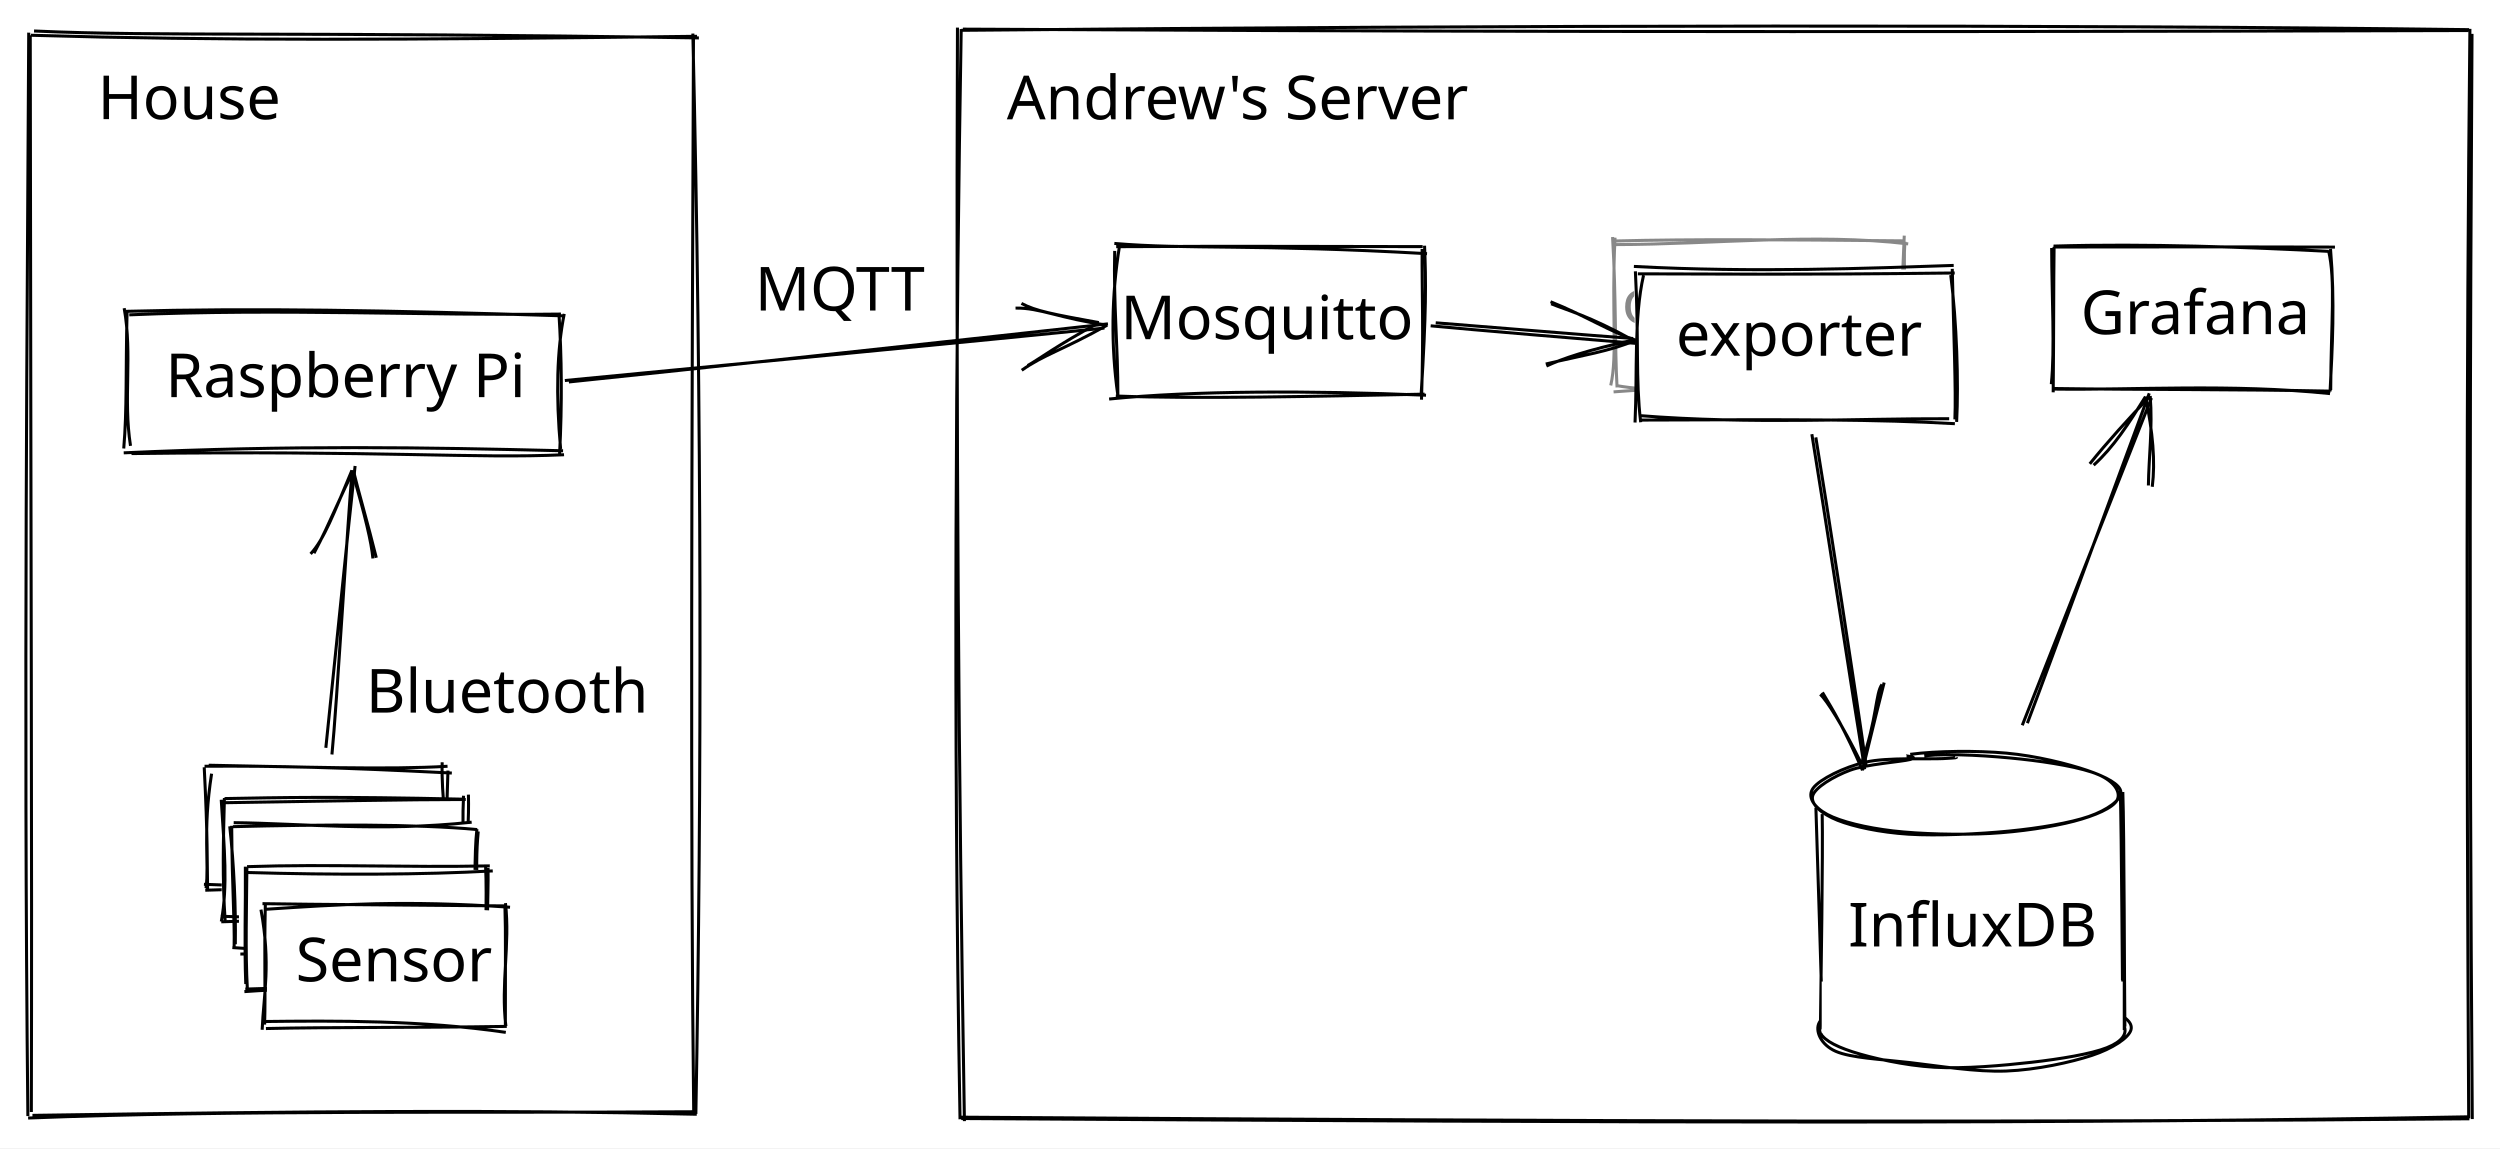
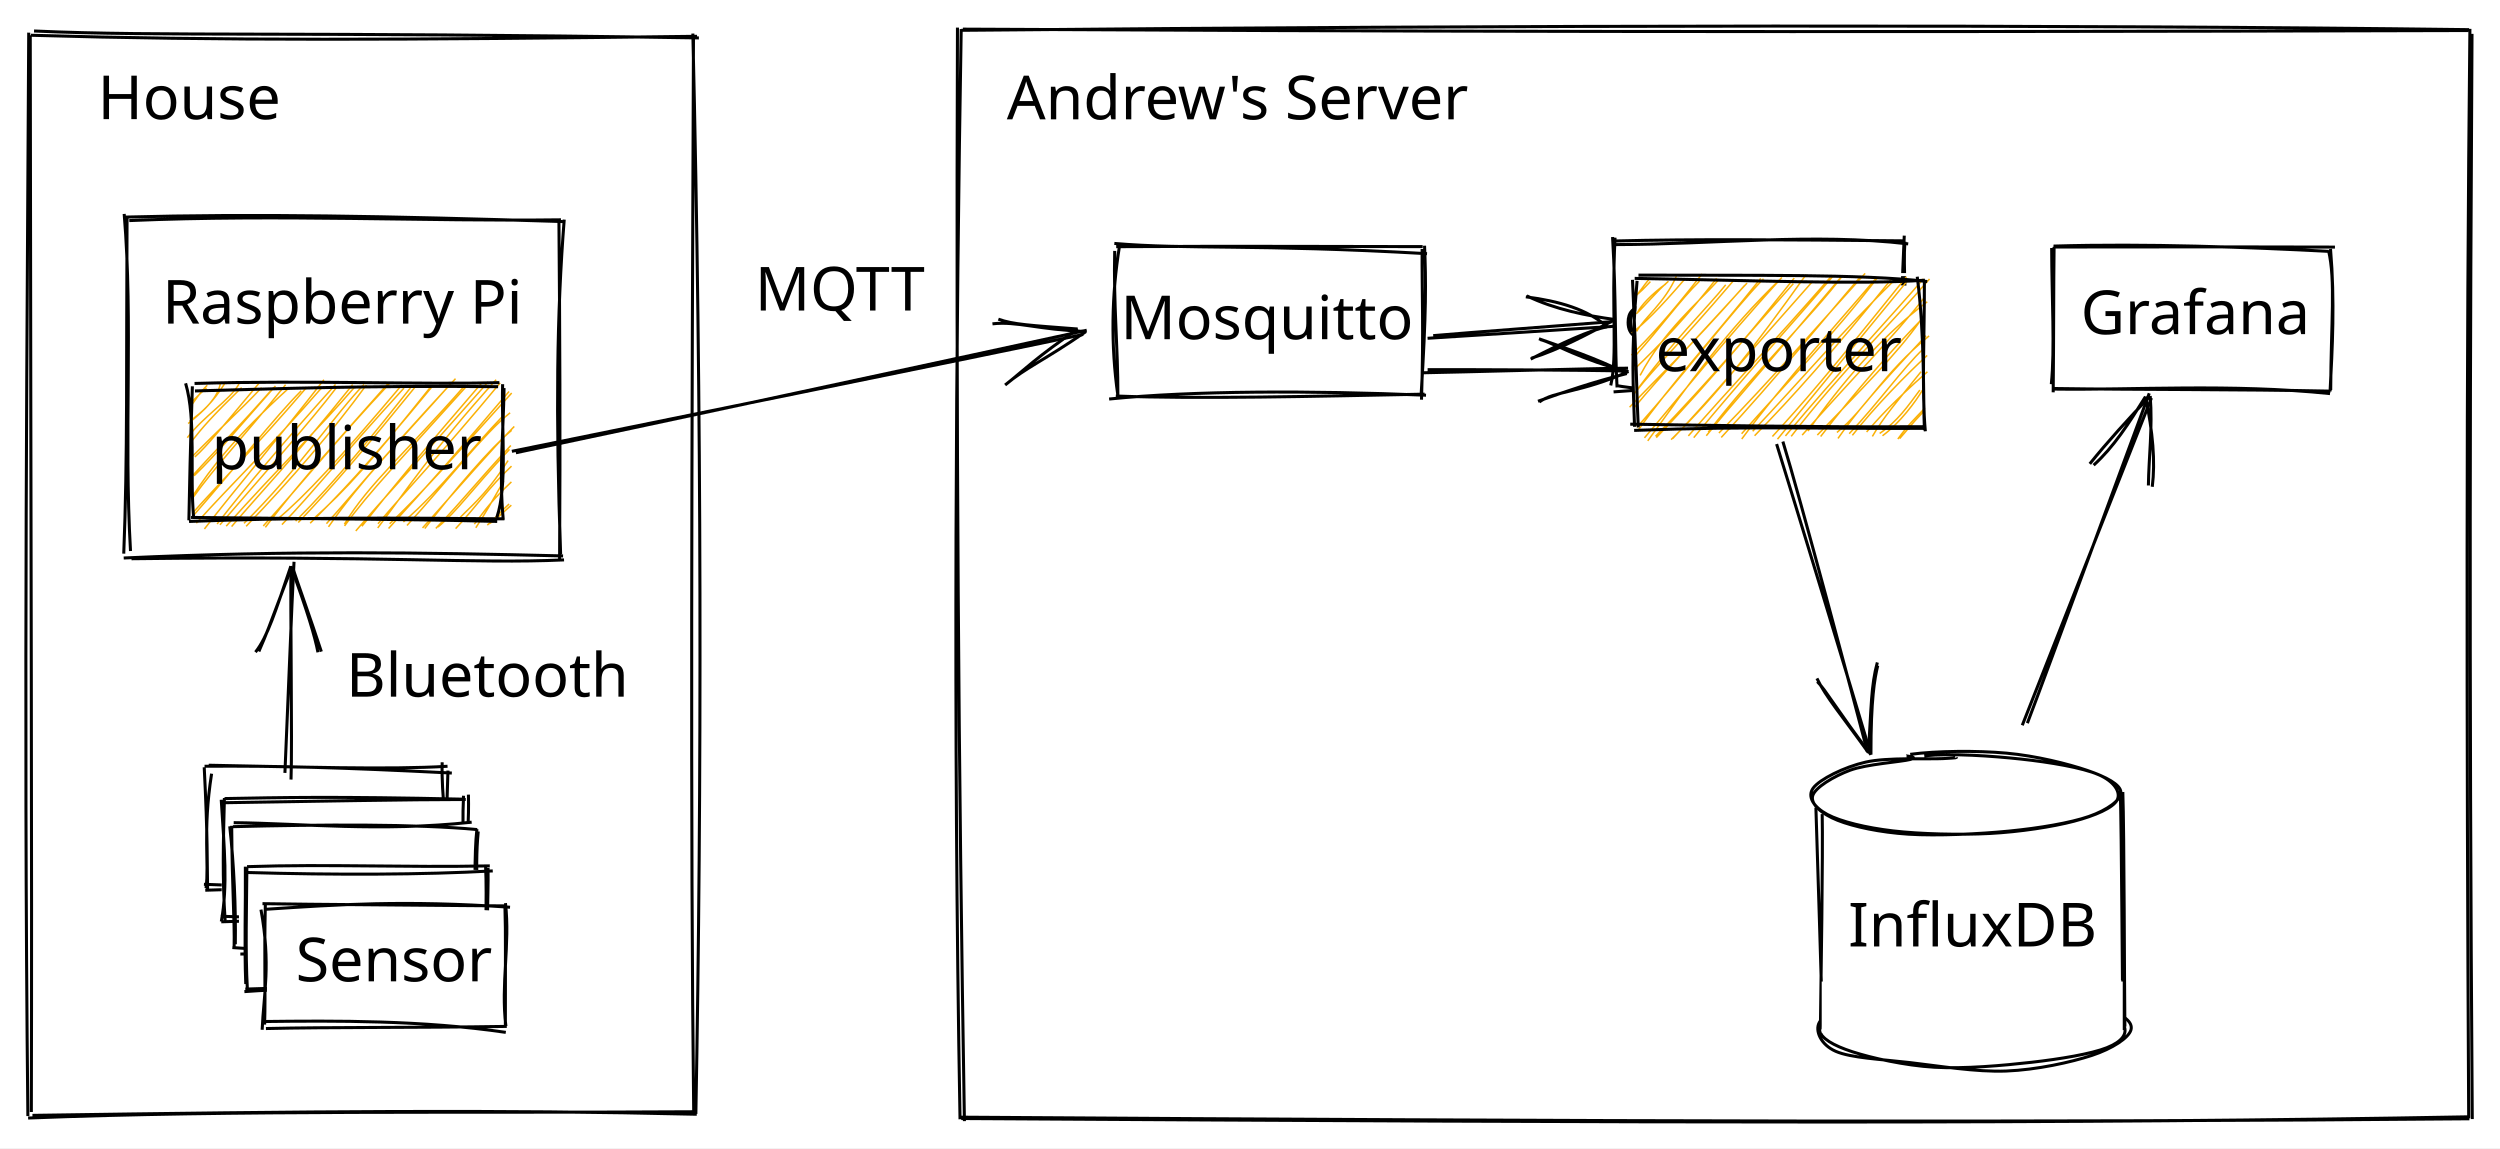
<svg xmlns="http://www.w3.org/2000/svg" version="1.1" viewBox="0 0 821.13 377.126">
  <defs>
    <style>
      @font-face {
        font-family: "Virgil";
        src: url("https://excalidraw.com/FG_Virgil.woff2");
      }
      @font-face {
        font-family: "Cascadia";
        src: url("https://excalidraw.com/Cascadia.woff2");
      }
    </style>
  </defs>
  <rect x="0" y="0" width="821.13" height="377.126" fill="#ffffff" />
-   <g transform="translate(50.48606 112.4457) rotate(0 63 12.5)">
+   <g transform="translate(49.447 88.28948) rotate(0 63 12.5)">
    <text x="63" y="18" font-family="Virgil, Segoe UI Emoji" font-size="20px" fill="#000000" text-anchor="middle" style="white-space: pre;" direction="ltr">Raspberry Pi</text>
  </g>
  <g transform="translate(369.1257 93.41016) rotate(0 47 12.5)">
    <text x="47" y="18" font-family="Virgil, Segoe UI Emoji" font-size="20px" fill="#000000" text-anchor="middle" style="white-space: pre;" direction="ltr">Mosquitto</text>
  </g>
  <g transform="translate(602.4024 292.8647) rotate(0 45.5 12.5)">
    <text x="45.5" y="18" font-family="Virgil, Segoe UI Emoji" font-size="20px" fill="#000000" text-anchor="middle" style="white-space: pre;" direction="ltr">InfluxDB</text>
  </g>
-   <g transform="translate(537.0125 88.16016) rotate(0 40 12.5)">
-     <text x="40" y="18" font-family="Virgil, Segoe UI Emoji" font-size="20px" fill="#888" text-anchor="middle" style="white-space: pre;" direction="ltr">openHAB</text>
+   <g transform="translate(537.4851 93.27344) rotate(0 40 12.5)">
+     <text x="40" y="18" font-family="Virgil, Segoe UI Emoji" font-size="20px" fill="#000000" text-anchor="middle" style="white-space: pre;" direction="ltr">openHAB</text>
  </g>
  <g transform="translate(678.5711 91.74609) rotate(0 42.5 12.5)">
    <text x="42.5" y="18" font-family="Virgil, Segoe UI Emoji" font-size="20px" fill="#000000" text-anchor="middle" style="white-space: pre;" direction="ltr">Grafana</text>
  </g>
  <g transform="translate(315.7078 10) rotate(0 247.7109 178.563)">
    <path d="M0.551 -0.429 C132.795 0.27, 265.847 0.728, 494.989 0.027 M0.021 -0.043 C182.086 -1.771, 364.6 -1.946, 495.271 -0.256 M496.228 1.113 C495.648 102.65, 495.223 204.552, 496.311 357.557 M495.538 -0.523 C494.353 112.979, 494.409 224.516, 495.137 357.144 M495.567 356.811 C364.2 359.219, 231.913 358.796, 0.004 357.382 M495.357 357.466 C353.794 358.716, 212.823 358.357, -0.05 356.94 M1.056 358.24 C-0.856 243.519, -1.706 129.929, -1.226 -0.932 M-0.385 357.631 C-2.744 226.522, -1.656 97.552, 0.002 -0.447" stroke="#000000" stroke-width="1" fill="none" />
  </g>
-   <g transform="translate(41.60065 103.0682) rotate(0 71.44174 22.59764)">
-     <path d="M0.855 0.345 C50.368 -1.775, 98.281 0.659, 142.645 0.089 M-0.683 -0.8 C42.585 -1.956, 84.962 -1.15, 143.168 0.662 M143.718 0.019 C141.345 11.919, 140.906 26.384, 142.537 44.406 M141.976 -0.272 C142.897 14.306, 143.06 29.36, 142.202 45.959 M143.657 46.291 C114.088 47.651, 85.138 44.861, 1.593 45.907 M143.341 44.987 C97.372 43.852, 54.404 43.146, -0.967 45.671 M1.265 43.377 C-1.173 27.701, 1.957 13.757, -0.813 -1.847 M-0.956 44.241 C0.136 31.361, -0.34 19.356, 0.127 -0.355" stroke="#000000" stroke-width="1" fill="none" />
+   <g transform="translate(41.60065 72.10726) rotate(0 71.44174 55.34764)">
+     <path d="M0.855 0.345 C50.368 -1.775, 98.281 0.659, 142.645 0.089 M-0.683 -0.8 C42.585 -1.956, 84.962 -1.15, 143.168 0.662 M143.718 0.019 C141.309 30.615, 140.87 63.778, 142.537 109.906 M141.976 -0.272 C142.281 35.396, 142.444 71.538, 142.202 111.459 M143.657 111.791 C114.088 113.151, 85.138 110.361, 1.593 111.407 M143.341 110.487 C97.372 109.352, 54.404 108.646, -0.967 111.171 M1.265 108.877 C-0.96 70.55, 2.171 33.956, -0.813 -1.847 M-0.956 109.741 C0.334 78.136, -0.141 47.406, 0.127 -0.355" stroke="#000000" stroke-width="1" fill="none" />
  </g>
  <g transform="translate(366.2117 81.58594) rotate(0 50.63867 24.06641)">
    <path d="M-0.202 -1.63 C23.806 0.416, 45.642 -1.491, 102.503 1.732 M0.401 -0.563 C39.363 -0.812, 76.808 -0.585, 101.076 -0.582 M100.888 0.193 C100.784 13.8, 101.434 26.865, 100.681 49.695 M101.684 -0.888 C102.169 10.837, 102.276 20.587, 100.561 48.049 M102.167 48.223 C64.031 46.634, 25.642 46.718, -1.919 49.477 M101.688 47.872 C64.735 48.6, 27.589 49.512, 0.275 48.482 M0.937 48.184 C-1.375 31.914, -1.138 15.382, 1.511 -0.915 M0.955 48.397 C1.001 32.284, -0.517 18.259, -0.083 0.826" stroke="#000000" stroke-width="1" fill="none" />
  </g>
  <g transform="translate(530.5437 78.82031) rotate(0 47.43164 24.62891)">
-     <path d="M0.09 1.517 C32.093 1.469, 65.373 -2.341, 96.207 1.282 M-0.261 0.333 C25.988 -0.327, 53.369 -0.114, 95.212 0.29 M94.915 -1.426 C94.255 13.067, 93.56 30.022, 93.948 49.602 M95.127 0.549 C94.493 9.185, 95.737 20.226, 95.689 49.779 M96.744 48.704 C57.691 48.351, 21.292 51.488, 0.418 47.829 M94.886 48.668 C61.568 47.902, 28.739 47.635, -0.562 49.894 M-1.49 47.777 C0.784 37.697, -1.299 23.786, -0.081 -0.762 M0.583 48.437 C-0.173 34.964, 0.305 19.261, -0.893 -0.967" stroke="#888" stroke-width="1" fill="none" />
+     <path d="M0.09 1.517 C32.093 1.469, 65.373 -2.341, 96.207 1.282 M-0.261 0.333 C25.988 -0.327, 53.369 -0.114, 95.212 0.29 M94.915 -1.426 C94.255 13.067, 93.56 30.022, 93.948 49.602 M95.127 0.549 C94.493 9.185, 95.737 20.226, 95.689 49.779 M96.744 48.704 C57.691 48.351, 21.292 51.488, 0.418 47.829 M94.886 48.668 C61.568 47.902, 28.739 47.635, -0.562 49.894 M-1.49 47.777 C0.784 37.697, -1.299 23.786, -0.081 -0.762 M0.583 48.437 C-0.173 34.964, 0.305 19.261, -0.893 -0.967" stroke="#000000" stroke-width="1" fill="none" />
  </g>
  <g transform="translate(675.0515 81.64844) rotate(0 45.61523 23.20898)">
    <path d="M-0.554 -0.817 C29.635 -1.719, 64.006 -0.44, 89.802 0.91 M-0.59 -0.518 C34.743 -0.59, 69.941 -0.582, 91.866 -0.487 M89.75 0.589 C92.109 10.588, 90.576 24.085, 90.469 46.441 M90.41 0.133 C91.882 17.413, 91.013 32.713, 90.263 46.911 M90.251 47.631 C57.926 44.322, 25.205 46.517, -0.352 46.148 M90.386 46.824 C60.054 46.176, 27.752 46.379, -0.951 45.951 M-1.293 44.541 C-0.108 33.105, -1.14 15.88, -1.177 -0.198 M-0.678 47.205 C-0.483 28.48, -0.546 11.526, -0.385 -0.564" stroke="#000000" stroke-width="1" fill="none" />
  </g>
  <g transform="translate(594.7618 248.0482) rotate(0 50.60742 13.13281)">
    <path d="M37.269 0.191 C46.304 -0.687, 59.535 0.25, 69.06 1.277 C78.585 2.303, 89.161 4.104, 94.418 6.347 C99.676 8.591, 101.937 12.181, 100.606 14.737 C99.275 17.293, 93.397 19.856, 86.433 21.684 C79.469 23.512, 68.722 25.174, 58.821 25.704 C48.92 26.234, 35.926 25.907, 27.028 24.866 C18.129 23.825, 9.805 21.803, 5.43 19.458 C1.056 17.113, -1.32 13.662, 0.78 10.797 C2.881 7.932, 10.926 3.879, 18.032 2.266 C25.138 0.652, 38.461 1.371, 43.417 1.115 C48.372 0.858, 47.787 0.798, 47.765 0.727 M32.652 -0.286 C41.396 -1.436, 54.591 -1.556, 64.28 -0.677 C73.969 0.201, 84.525 2.847, 90.786 4.987 C97.048 7.127, 101.755 9.643, 101.849 12.165 C101.942 14.687, 97.46 17.994, 91.346 20.12 C85.232 22.246, 75.032 23.949, 65.165 24.92 C55.298 25.89, 41.538 26.534, 32.144 25.945 C22.75 25.355, 14.06 23.476, 8.803 21.385 C3.546 19.293, -0.078 16.136, 0.602 13.396 C1.282 10.656, 7.531 6.942, 12.882 4.942 C18.234 2.942, 29.665 2.185, 32.713 1.397 C35.762 0.61, 31.167 0.228, 31.173 0.215" stroke="#000000" stroke-width="1" fill="none" />
  </g>
  <g>
    <g transform="translate(596.6817 266.2459) rotate(0 0.8699307 35.45411)">
      <path d="M-0.248 -0.966 C0.134 11.202, 1.675 59.635, 1.988 71.875 M1.823 1.141 C2.108 13.035, 1.405 58.364, 1.25 69.945" stroke="#000000" stroke-width="1" fill="none" />
    </g>
  </g>
  <g>
    <g transform="translate(696.052 259.0058) rotate(0 1.112281 39.99668)">
      <path d="M1.191 1.131 C1.656 13.995, 1.695 65.028, 1.867 78.184 M0.358 0.68 C0.804 14.202, 1.004 66.377, 1.278 79.314" stroke="#000000" stroke-width="1" fill="none" />
    </g>
  </g>
  <g transform="translate(597.4989 324.6736) rotate(0 50.60742 13.13281)">
    <path d="M26.879 2.197 C35.313 1.006, 48.98 0.582, 59.012 0.723 C69.043 0.864, 80.222 1.142, 87.069 3.043 C93.917 4.944, 98.862 9.395, 100.099 12.13 C101.336 14.865, 99.55 17.433, 94.491 19.451 C89.432 21.469, 79.179 23.17, 69.742 24.239 C60.305 25.307, 47.674 26.44, 37.871 25.863 C28.068 25.285, 17.207 22.812, 10.924 20.774 C4.642 18.735, 0.472 16.328, 0.174 13.634 C-0.124 10.94, 4.284 6.579, 9.137 4.61 C13.991 2.641, 25.613 2.419, 29.294 1.821 C32.975 1.223, 31.001 0.843, 31.223 1.021 M65.748 -0.553 C75.226 0.108, 87.893 4.026, 94.003 6.387 C100.113 8.749, 103.152 11.016, 102.41 13.616 C101.669 16.216, 96.378 19.737, 89.556 21.986 C82.733 24.234, 71.445 26.718, 61.473 27.107 C51.502 27.497, 39.069 25.404, 29.728 24.324 C20.388 23.244, 10.381 22.813, 5.431 20.626 C0.481 18.44, -1.399 13.856, 0.027 11.206 C1.454 8.556, 6.499 6.816, 13.99 4.725 C21.48 2.634, 35.996 -0.59, 44.97 -1.338 C53.944 -2.087, 64.38 -0.11, 67.835 0.235 C71.291 0.581, 66.071 0.204, 65.703 0.734" stroke="#000000" stroke-width="1" fill="none" />
  </g>
  <g transform="translate(598.8463 322.3946) rotate(0 48.93581 8.407939)">
    <path d="M0 0 L97.872 0 L97.872 16.816 L0 16.816" stroke="none" stroke-width="0" fill="#fff" />
    <path d="M0 0 C28.701 0, 57.403 0, 97.872 0 M0 0 C36.051 0, 72.102 0, 97.872 0 M97.872 0 C97.872 3.698, 97.872 7.396, 97.872 16.816 M97.872 0 C97.872 6.24, 97.872 12.48, 97.872 16.816 M97.872 16.816 C77.802 16.816, 57.733 16.816, 0 16.816 M97.872 16.816 C73.04 16.816, 48.208 16.816, 0 16.816 M0 16.816 C0 11.055, 0 5.294, 0 0 M0 16.816 C0 11.861, 0 6.906, 0 0" stroke="#fff" stroke-width="1" fill="none" />
  </g>
  <g>
    <g transform="translate(665.2214 237.55) rotate(0 20.21259 -53.85175)">
      <path d="M-1.002 0.672 C5.913 -16.938, 34.3 -88.824, 41.427 -106.828 M0.674 -0.021 C7.472 -17.838, 33.916 -90.147, 40.703 -108.376" stroke="#000000" stroke-width="1" fill="none" />
    </g>
    <g transform="translate(665.2214 237.55) rotate(0 20.21259 -53.85175)">
      <path d="M41.695 -77.664 C42.731 -85.959, 41.896 -95.609, 39.46 -107.273 M40.424 -78.099 C40.537 -87.301, 41.85 -97.084, 41.015 -107.497" stroke="#000000" stroke-width="1" fill="none" />
    </g>
    <g transform="translate(665.2214 237.55) rotate(0 20.21259 -53.85175)">
      <path d="M22.442 -84.764 C29.09 -90.803, 33.936 -98.358, 39.46 -107.273 M21.171 -85.2 C26.907 -92.344, 33.904 -100.032, 41.015 -107.497" stroke="#000000" stroke-width="1" fill="none" />
    </g>
  </g>
+   <g>
+     <g transform="translate(583.8019 145.4323) rotate(0 14.82157 50.48057)">
+       <path d="M-0.272 0.42 C4.897 16.971, 25.083 83.289, 29.915 99.781 M1.786 -0.405 C6.984 16.317, 25.16 84.545, 29.508 101.366" stroke="#000000" stroke-width="1" fill="none" />
+     </g>
+     <g transform="translate(583.8019 145.4323) rotate(0 14.82157 50.48057)">
+       <path d="M13.095 78.442 C16.207 81.623, 19.087 87.167, 30.708 102.446 M12.97 77.381 C15.941 83.555, 21.046 89.431, 29.879 101.782" stroke="#000000" stroke-width="1" fill="none" />
+     </g>
+     <g transform="translate(583.8019 145.4323) rotate(0 14.82157 50.48057)">
+       <path d="M32.937 73.207 C31.94 77.433, 30.69 84.067, 30.708 102.446 M32.812 72.146 C30.733 79.72, 30.834 86.916, 29.879 101.782" stroke="#000000" stroke-width="1" fill="none" />
+     </g>
+   </g>
+   <g>
+     <g transform="translate(469.5548 110.7743) rotate(0 30.13101 -2.399763)">
+       <path d="M-0.669 0.336 C9.426 -0.258, 50.805 -2.948, 60.931 -3.631 M1.181 -0.533 C11.08 -1.424, 49.727 -4.298, 59.948 -5.136" stroke="#000000" stroke-width="1" fill="none" />
+     </g>
+     <g transform="translate(469.5548 110.7743) rotate(0 30.13101 -2.399763)">
+       <path d="M33.2 7.175 C43.631 1.818, 52.43 -2.266, 58.293 -3.443 M33.496 6.852 C42.431 4.099, 52.267 -1.169, 60.883 -5.82" stroke="#000000" stroke-width="1" fill="none" />
+     </g>
+     <g transform="translate(469.5548 110.7743) rotate(0 30.13101 -2.399763)">
+       <path d="M31.605 -13.285 C42.552 -11.873, 51.878 -9.197, 58.293 -3.443 M31.901 -13.607 C41.263 -9.078, 51.666 -7.078, 60.883 -5.82" stroke="#000000" stroke-width="1" fill="none" />
+     </g>
+   </g>
  <g transform="translate(67.81151 252.1539) rotate(0 39.47424 20.07144)">
    <path d="M-1.739 1.115 L80.188 1.772 L78.126 41.721 L-1.652 40.726" stroke="none" stroke-width="0" fill="#fff" />
    <path d="M-0.626 -0.481 C23.4 -0.651, 43.931 -0.087, 80.595 1.754 M0.744 -0.812 C29.887 -0.299, 59.857 0.72, 79.183 -0.472 M77.425 -1.783 C77.1 9.99, 79.147 18.275, 79.55 40.052 M79.32 0.947 C79.026 11.281, 78.611 23.24, 78.081 41.12 M78.916 39.574 C63.879 39.033, 45.783 40.294, -0.831 38.294 M78.164 40.344 C51.518 39.747, 23.433 39.361, -0.396 40.241 M-0.146 39.584 C0.969 31.269, -1.305 21.176, 1.686 1.96 M0.385 40.586 C0.205 31.34, 0.43 22.678, -0.736 -0.14" stroke="#000000" stroke-width="1" fill="none" />
  </g>
  <g transform="translate(73.19932 261.6749) rotate(0 39.47424 20.07144)">
    <path d="M-0.058 -1.641 L80.735 1.506 L79.612 41.399 L-0.465 39.639" stroke="none" stroke-width="0" fill="#fff" />
    <path d="M-0.086 1.989 C31.109 1.492, 61.055 0.924, 79.774 0.916 M0.558 0.62 C18.758 0.275, 36.533 -0.139, 79.24 0.824 M80.657 -0.677 C81.023 15.489, 78.451 30.278, 79.893 40.772 M79.044 -0.314 C78.401 13.226, 79.766 26.322, 78.971 40.251 M77.84 38.37 C63.26 40.034, 45.522 39.551, -0.523 41.093 M78.974 40.083 C59.583 41.393, 42.722 40.718, -0.733 39.265 M-0.509 41.01 C1.623 29.182, 0.5 17.268, -0.533 1.003 M0.759 40.897 C-0.222 26.753, 0.159 14.502, 0.506 0.433" stroke="#000000" stroke-width="1" fill="none" />
  </g>
  <g transform="translate(77.01056 271.7221) rotate(0 39.47424 20.07144)">
    <path d="M1.533 -0.701 L80.523 -1.232 L77.487 38.676 L1.456 41.841" stroke="none" stroke-width="0" fill="#fff" />
    <path d="M-0.257 -1.518 C22.162 -1.285, 47.825 1.556, 77.905 -1.673 M-0.511 -0.203 C28.984 -0.953, 59.84 -1.103, 79.722 0.751 M80.068 1.367 C78.74 14.853, 80.557 27.855, 79.684 38.992 M79.634 0.59 C78.64 9.256, 79.326 19.974, 78.37 39.438 M80.134 38.772 C55.759 39.925, 37.804 41.051, 1.929 41.638 M79.311 39.593 C48.573 40.849, 17.077 40.87, -0.693 39.503 M0.28 38.427 C0.452 26.278, -0.137 12.543, -1.551 -0.324 M-0.113 39.609 C0.092 30.155, -0.762 21.32, -0.914 -0.49" stroke="#000000" stroke-width="1" fill="none" />
  </g>
  <g transform="translate(80.92385 284.8133) rotate(0 39.47424 20.07144)">
    <path d="M-0.337 -1.501 L80.764 1.101 L78.6 41.861 L-0.518 41.571" stroke="none" stroke-width="0" fill="#fff" />
    <path d="M-0.202 1.748 C29.288 2.617, 58.225 2.505, 80.921 1.24 M0.217 -0.156 C26.781 -1.073, 52.448 0.179, 79.942 -0.413 M79.373 0.262 C79.582 11.054, 78.28 23.993, 80.478 38.278 M78.563 -0.455 C79.116 10.674, 78.245 23.943, 78.598 40.93 M80.405 41.841 C59.203 40.99, 42.111 38.57, -0.358 40.053 M79.39 40.383 C51.501 39.721, 22.773 39.178, -0.653 40.887 M-0.203 38.395 C-0.697 25.524, -0.218 12.659, -0.334 -0.162 M0.327 40.134 C-0.379 27.747, 0.075 12.946, 0.161 0.061" stroke="#000000" stroke-width="1" fill="none" />
  </g>
  <g transform="translate(87.08587 297.2499) rotate(0 39.47424 20.07144)">
    <path d="M0.77 -1.867 L76.992 1.935 L79.605 38.676 L0.486 41.7" stroke="none" stroke-width="0" fill="#fff" />
    <path d="M0.481 1.387 C23.647 -0.137, 45.687 -1.655, 80.437 0.733 M-0.874 -0.439 C19.592 -0.119, 40.06 -0.087, 78.867 0.296 M78.931 -0.617 C80.502 13.038, 77.36 25.814, 79.071 39.806 M78.774 0.859 C79.054 9.745, 78.868 17.824, 78.902 39.375 M79.046 41.834 C51.794 37.836, 23.531 37.97, -1.129 38.279 M79.368 39.873 C48.87 40.357, 21.581 40.079, 0.257 40.574 M-0.983 40.988 C-0.46 29.123, 1.915 19.534, -1.371 1.513 M-0.17 39.275 C0.16 27.733, -0.346 17.307, 0.07 -0.484" stroke="#000000" stroke-width="1" fill="none" />
  </g>
  <g transform="translate(97.90558 304.3269) rotate(0 31.5 12.5)">
    <text x="31.5" y="18" font-family="Virgil, Segoe UI Emoji" font-size="20px" fill="#000000" text-anchor="middle" style="white-space: pre;" direction="ltr">Sensor</text>
  </g>
  <g>
-     <g transform="translate(107.3933 246.4367) rotate(0 4.433831 -46.00632)">
-       <path d="M-0.372 -0.813 C1.284 -16.435, 7.464 -77.96, 9.24 -93.388 M1.633 1.375 C3.188 -14.062, 6.863 -76.222, 8.263 -91.782" stroke="#000000" stroke-width="1" fill="none" />
+     <g transform="translate(93.95341 254.6752) rotate(0 1.124505 -34.39125)">
+       <path d="M-0.372 -0.813 C0.181 -12.563, 1.949 -58.602, 2.621 -70.157 M1.633 1.375 C2.085 -10.19, 1.348 -56.864, 1.644 -68.552" stroke="#000000" stroke-width="1" fill="none" />
    </g>
-     <g transform="translate(107.3933 246.4367) rotate(0 4.433831 -46.00632)">
-       <path d="M15.091 -63.011 C14.598 -68.286, 12.637 -76.679, 8.198 -91.951 M16.205 -63.236 C13.583 -73.907, 10.046 -86.06, 8.735 -91.624" stroke="#000000" stroke-width="1" fill="none" />
+     <g transform="translate(93.95341 254.6752) rotate(0 1.124505 -34.39125)">
+       <path d="M10.476 -40.426 C9.5 -45.551, 7.055 -53.787, 1.579 -68.72 M11.59 -40.651 C8.193 -51.087, 3.878 -62.991, 2.116 -68.394" stroke="#000000" stroke-width="1" fill="none" />
    </g>
-     <g transform="translate(107.3933 246.4367) rotate(0 4.433831 -46.00632)">
-       <path d="M-5.376 -64.504 C-0.913 -69.354, 2.079 -77.386, 8.198 -91.951 M-4.262 -64.729 C1.073 -74.65, 5.485 -86.224, 8.735 -91.624" stroke="#000000" stroke-width="1" fill="none" />
+     <g transform="translate(93.95341 254.6752) rotate(0 1.124505 -34.39125)">
+       <path d="M-10.046 -40.48 C-6.056 -45.529, -3.536 -53.752, 1.579 -68.72 M-8.931 -40.705 C-4.358 -50.951, -0.703 -62.833, 2.116 -68.394" stroke="#000000" stroke-width="1" fill="none" />
    </g>
  </g>
  <g>
-     <g transform="translate(186.5784 124.3649) rotate(0 88.14038 -8.451874)">
-       <path d="M0.269 1.091 C29.939 -1.912, 147.741 -14.664, 177.33 -17.995 M-1.049 0.618 C28.487 -2.209, 146.48 -13.478, 176.167 -16.615" stroke="#000000" stroke-width="1" fill="none" />
+     <g transform="translate(169.1735 147.6182) rotate(0 93.35921 -19.03024)">
+       <path d="M0.269 1.091 C31.678 -5.439, 156.439 -32.295, 187.768 -39.151 M-1.049 0.618 C30.227 -5.736, 155.178 -31.109, 186.605 -37.772" stroke="#000000" stroke-width="1" fill="none" />
    </g>
-     <g transform="translate(186.5784 124.3649) rotate(0 88.14038 -8.451874)">
-       <path d="M150.953 -4.288 C155.187 -6.713, 160.246 -10.661, 174.352 -18.398 M149.015 -2.75 C156.296 -7.906, 162.389 -9.328, 177.086 -17.575" stroke="#000000" stroke-width="1" fill="none" />
+     <g transform="translate(169.1735 147.6182) rotate(0 93.35921 -19.03024)">
+       <path d="M162.895 -22.696 C166.763 -25.784, 171.458 -30.398, 184.79 -39.555 M160.957 -21.158 C167.844 -26.979, 173.569 -29.076, 187.523 -38.732" stroke="#000000" stroke-width="1" fill="none" />
    </g>
-     <g transform="translate(186.5784 124.3649) rotate(0 88.14038 -8.451874)">
-       <path d="M148.914 -24.707 C153.647 -22.185, 159.201 -21.18, 174.352 -18.398 M146.976 -23.17 C154.942 -23.333, 161.535 -19.752, 177.086 -17.575" stroke="#000000" stroke-width="1" fill="none" />
+     <g transform="translate(169.1735 147.6182) rotate(0 93.35921 -19.03024)">
+       <path d="M158.738 -42.791 C163.618 -41.015, 169.321 -40.756, 184.79 -39.555 M156.8 -41.254 C164.888 -42.173, 171.632 -39.345, 187.523 -38.732" stroke="#000000" stroke-width="1" fill="none" />
    </g>
  </g>
  <g transform="translate(327.9839 21.20151) rotate(0 78.5 12.5)">
    <text x="78.5" y="18" font-family="Virgil, Segoe UI Emoji" font-size="20px" fill="#000000" text-anchor="middle" style="white-space: pre;" direction="ltr">Andrew's Server</text>
  </g>
  <g transform="translate(10 11.49001) rotate(0 109.0424 177.1572)">
    <path d="M1.178 -1.313 C42.33 0.568, 87.26 -1.152, 219.549 0.966 M0.146 0.089 C61.271 1.903, 122.826 1.65, 218.945 0.431 M217.771 1.126 C217.237 130.844, 216.727 263.031, 217.854 354.057 M217.569 -0.468 C220.507 123.31, 220.512 247.413, 218.554 354.386 M218.669 353.662 C143.816 354.14, 67.061 353.069, -0.766 355.731 M218.852 354.488 C154.333 352.941, 91.602 353.506, 0.656 354.856 M-0.845 355.085 C-2.311 218.719, -0.943 82.323, -0.567 -0.77 M0.292 353.743 C0.534 265.21, 0.143 176.948, -0.066 0.089" stroke="#000000" stroke-width="1" fill="none" />
  </g>
  <g transform="translate(35.14428 21.13795) rotate(0 27 12.5)">
    <text x="27" y="18" font-family="Virgil, Segoe UI Emoji" font-size="20px" fill="#000000" text-anchor="middle" style="white-space: pre;" direction="ltr">House</text>
  </g>
  <g transform="translate(242.3445 83.99609) rotate(0 33.5 12.5)">
    <text x="33.5" y="18" font-family="Virgil, Segoe UI Emoji" font-size="20px" fill="#000000" text-anchor="middle" style="white-space: pre;" direction="ltr">MQTT</text>
  </g>
-   <g transform="translate(119.0698 216.0535) rotate(0 47.5 12.5)">
+   <g transform="translate(112.5815 210.8152) rotate(0 47.5 12.5)">
    <text x="47.5" y="18" font-family="Virgil, Segoe UI Emoji" font-size="20px" fill="#000000" text-anchor="middle" style="white-space: pre;" direction="ltr">Bluetooth</text>
  </g>
-   <g transform="translate(538.1121 89.01953) rotate(0 51.69922 24.62891)">
-     <path d="M-1.479 0.929 L102.992 -0.734 L102.755 50.495 L-0.583 51.101" stroke="none" stroke-width="0" fill="#fff" />
-     <path d="M-1.461 -1.514 C37.796 0.618, 76.083 -0.923, 103.585 -1.843 M-0.163 0.921 C24.631 0.925, 48.249 1.306, 103.914 0.642 M102.612 1.328 C104.583 16.79, 105.227 36.582, 104.545 49.561 M103.109 -0.72 C103.556 20.183, 104.379 39.406, 103.977 48.732 M102.097 48.508 C71.568 48.405, 37.435 50.402, 0.271 47.481 M103.971 50.14 C78.495 48.706, 52.176 48.732, 0.584 48.953 M-1.082 49.758 C-0.303 33.001, -1.479 15.364, 1.703 1.443 M0.778 49.667 C-0.935 35.456, 0.235 22.904, -0.969 0.098" stroke="#000000" stroke-width="1" fill="none" />
+   <g transform="translate(62.90308 126.5664) rotate(0 50.99609 22.06641)">
+     <path d="M0 0 C0 0, 0 0, 0 0 M0 0 C0 0, 0 0, 0 0 M-0.761 5.683 C1.148 5.007, 2.837 2.205, 4.992 1.002 M0.118 6.258 C1.298 4.987, 2.082 3.072, 5.158 -0.021 M-1.101 12.55 C4.69 7.87, 8.558 4.064, 9.492 -0.663 M-0.65 11.794 C3.62 8.811, 6.972 5.619, 11.06 -0.824 M-1.376 17.195 C4.023 10.075, 12.512 4.969, 15.577 -0.415 M0.146 18.248 C3.715 13.723, 6.54 10.409, 16.462 0.721 M0.465 23.154 C8.88 14.605, 15.453 8.78, 23.026 0.76 M1.087 23.531 C5.138 19.909, 9.864 13.987, 22.141 -0.657 M0.845 29.714 C8.426 22.475, 16.47 12.701, 27.571 0.2 M0.481 29.525 C6.741 22.521, 15.268 14.052, 26.998 0.682 M0.187 36.67 C6.547 26.88, 14.452 16.826, 31.832 1.031 M0.37 37.023 C8.15 26.147, 16.732 17.412, 30.901 -0.204 M0.891 42.462 C14.746 26.654, 27.521 10.238, 36.031 1.793 M0.248 42.058 C9.576 31.659, 21.709 19.471, 37.417 1.126 M4.241 47.179 C14.784 33.525, 28.047 18.047, 43.489 -1.839 M1.587 45.269 C12.911 32.611, 25.715 20.425, 42.938 0.582 M9.339 45.808 C22.984 30.012, 39.178 11.809, 47.63 0.722 M8.404 45.54 C18.284 32.821, 30.156 18.775, 47.305 -0.296 M11.393 46.256 C27.995 27.742, 43.001 12.901, 53.481 0.695 M13.164 46.385 C23.234 34.517, 32.502 25.228, 52.933 -0.245 M17.24 45.323 C35.081 27.793, 48.014 8.395, 56.668 -0.282 M17.941 46.304 C32.797 30.821, 46.379 15.061, 57.435 -0.123 M23.569 46.189 C36.411 32.184, 48.158 17.301, 64.921 -0.446 M24.253 46.639 C36.212 30.776, 49.686 16.347, 64.75 -0.816 M27.923 44.202 C37.509 36.27, 48.787 23.908, 69.069 -0.111 M29.696 45.742 C39.489 35.652, 49.675 22.852, 69.766 0.92 M34.194 44.587 C47.716 31.09, 60.613 15.129, 72.544 0.033 M35.063 45.056 C46.793 32.819, 58.838 18.54, 73.444 0.55 M39.627 44.239 C51.257 33.8, 58.269 25.917, 78.381 0.717 M38.972 45.284 C47.911 36.503, 56.854 27.379, 79.446 -0.081 M44.317 45.431 C51.886 37.161, 60.483 26.09, 86.713 -2.199 M44.991 46.473 C55.662 31.212, 68.525 18.15, 85.256 -0.655 M50.212 45.605 C58.08 32.396, 70.741 21.797, 89.778 0.061 M50.26 46.175 C58.423 34.919, 68.778 24.302, 90.809 -0.225 M53.954 47.835 C62.866 37.297, 72.775 26.824, 97.413 -1.096 M55.966 46.293 C65.825 33.843, 75.047 22.723, 95.614 -1.124 M61.163 46.844 C69.722 35.705, 79.222 21.093, 100.059 -1.848 M61.24 45.468 C70.193 34.799, 80.37 24.496, 101.379 -0.802 M64.717 47.02 C77.286 33.292, 88.949 20.141, 104.288 2.024 M65.073 45.469 C75.292 35.813, 85.969 23.808, 105.167 2.525 M69.594 44.877 C82.557 33.622, 91.801 20.795, 102.431 9.9 M70.777 46.033 C83.578 32.019, 96.171 15.715, 104.648 9.016 M75.874 46.848 C87.779 33.552, 99.148 20.373, 106.013 13.506 M76.615 47.031 C86.497 34.257, 98.28 20.444, 105.158 14.769 M80.24 46.997 C89.539 37.289, 94.304 31.01, 104.879 19.759 M80.925 46.551 C87.312 41.341, 91.808 34.492, 104.451 21.037 M86.974 44.804 C90.619 40.463, 95.829 37.366, 103.978 24.706 M86.741 47.065 C93.033 40.427, 97.827 33.34, 105.106 26.541 M93.368 46.787 C96.989 41.28, 97.749 39.746, 102.556 31.42 M92.885 45.561 C94.641 43.587, 96.991 39.278, 105.071 31.712 M97.353 45.543 C98.945 45.3, 101.971 41.979, 105.045 39.361 M97.15 45.907 C99.54 44, 101.469 41.52, 104.305 38.973" stroke="#fab005" stroke-width="0.5" fill="none" />
+     <path d="M1.139 1.838 C28.592 1.154, 55.352 0.028, 100.698 0.434 M0.996 -0.621 C37.956 -1.718, 75.614 -0.192, 101.123 -0.894 M102.187 -0.38 C101.775 15.599, 103.791 32.884, 100.294 43.362 M102.648 0.9 C102.452 15.463, 100.974 28.595, 102.388 44.14 M100.406 44.697 C68.451 43.843, 34.74 43.824, -0.154 43.382 M102.78 43.846 C66.618 43.495, 32.384 43.401, -0.815 44.705 M0.728 43.814 C-0.659 28.669, 1.604 11.384, -1.939 -0.661 M-0.864 44.331 C-0.624 31.983, -0.428 22.038, 0.284 0.322" stroke="#000000" stroke-width="1" fill="none" />
+   </g>
+   <g transform="translate(73.89918 136.1328) rotate(0 40 12.5)">
+     <text x="40" y="18" font-family="Virgil, Segoe UI Emoji" font-size="20px" fill="#000000" text-anchor="middle" style="white-space: pre;" direction="ltr">publisher</text>
+   </g>
+   <g transform="translate(537.2996 92.13281) rotate(0 47.43164 24.62891)">
+     <path d="M0.094 -1.443 L95.646 1.907 L94.373 49.142 L1.108 49.93" stroke="none" stroke-width="0" fill="#fff" />
+     <path d="M1.361 0.819 C17.941 -0.19, 39.799 -2.144, 93.954 -1.941 M-0.731 0.405 C28.911 -0.131, 57.108 0.381, 94.575 -0.471 M95.841 -0.918 C95.053 15.081, 96.281 26.85, 96.458 50.307 M94.065 -0.134 C95.213 16.085, 94.54 33.296, 94.784 49.428 M96.061 47.886 C60.75 50.431, 28.904 48.187, 1.113 49.019 M95.844 50.222 C67.642 49.947, 41.601 48.976, -0.786 48.889 M-0.42 49.101 C-0.861 38.996, 1.137 25.967, 0.993 -1.585 M-0.964 49.652 C0.966 40.039, 1.269 28.878, -0.935 -0.25" stroke="#fff" stroke-width="1" fill="none" />
+   </g>
+   <g transform="translate(536.8113 91.79297) rotate(0 47.43164 24.62891)">
+     <path d="M0 0 C0 0, 0 0, 0 0 M0 0 C0 0, 0 0, 0 0 M-0.517 6.009 C2.23 4.109, 3.253 2.747, 5.264 0.698 M-0.337 6.315 C1.697 4.267, 2.593 2.622, 4.764 -0.02 M1.006 11.017 C1.742 8.889, 5.953 4.54, 10.31 1.478 M0.619 11.277 C3.43 8.702, 7.457 3.793, 11.2 0.578 M0.708 17.078 C3.388 12.342, 9.855 7.845, 13.812 -1.088 M-0.835 17.593 C3.304 14.354, 7.86 10.008, 16.468 -0.019 M-0.943 24.861 C4.973 18.914, 10.783 12.833, 22.227 -1.808 M0.618 24.717 C8.282 16.218, 14.923 6.913, 21.396 0.555 M1.886 31.512 C9.781 16.668, 20.669 7.943, 27.624 0.182 M-0.652 30.093 C9.261 20.657, 17.104 12.307, 27.041 -0.389 M-0.25 37.817 C12.117 20.717, 24.441 8.788, 30.007 1.751 M0.518 36.83 C7.009 28.498, 13.777 22.36, 32.768 0.146 M-1.568 41.959 C7.523 32.233, 16.657 24.101, 36.228 1.932 M0.119 41.902 C8.759 31.425, 18.179 21.833, 37.015 1.168 M1.225 49.537 C12.268 34.02, 24.746 20.584, 41.493 -0.359 M0.87 48.535 C16.677 30.808, 32.133 10.415, 42.419 -0.221 M4.395 53.008 C17.637 34.737, 30.08 16.954, 48.359 -0.542 M3.314 52.028 C15.98 37.174, 28.148 21.726, 48.443 -0.665 M6.937 51.515 C24.121 33.893, 40.692 14.211, 52.234 1.345 M7.194 51.959 C26.582 31.779, 43.452 10.917, 52.498 -0.46 M12.072 52.603 C27.599 37.382, 38.95 22.865, 56.378 -1.57 M12.578 52.268 C26.661 37.317, 37.793 23.944, 58.568 0.603 M19.497 51.96 C34.893 33.139, 53.567 12.659, 65.404 -1.279 M17.733 51.384 C31.411 35.606, 45.042 21.438, 64.338 -0.672 M24.263 50.158 C39.277 30.526, 58.842 11.483, 68.273 -1.108 M23.624 51.329 C32.982 39.861, 42.482 29.368, 67.817 -0.722 M27.769 50.434 C44.59 33.293, 61.825 13.41, 75.801 -2 M28.541 51.884 C46.702 32.413, 62.581 12.529, 74.463 -1.143 M35.268 52.406 C49.182 33.588, 68.91 12.063, 79.655 -0.735 M35.223 50.673 C48.854 35.221, 65.437 18.241, 79.807 -0.521 M38.863 49.858 C54.204 33.649, 68.433 16.854, 85.851 -0.21 M39.484 51.328 C52.14 38.389, 64.876 24.186, 84.582 -0.35 M47.01 52.454 C61.718 34.584, 78.413 14.096, 89.759 0.343 M45.336 51.575 C55.059 40.999, 63.15 31.751, 89.342 -0.865 M51.516 51.526 C67.486 30.724, 84.241 14.709, 96.944 -0.172 M49.617 51.396 C67.089 30.524, 85.522 10.819, 94.936 -0.201 M57.039 49.785 C67.588 34.501, 81.477 18.301, 96.199 7.334 M55.111 51.12 C70.819 33.322, 86.31 17.574, 95.164 6.029 M60.089 51.108 C74.2 36.51, 86.416 24.221, 93.571 14.038 M61.179 51.581 C72.524 36.81, 85.609 21.986, 94.427 13.019 M66.528 50.255 C76.109 42.457, 81.696 30.845, 96.804 18.538 M66.881 52.209 C72.739 43.826, 78.899 36.51, 95.796 18.47 M70.568 50.65 C80.014 40.703, 88.318 29.003, 94.87 22.831 M71.601 51.189 C79.172 41.585, 89.185 31.398, 96.167 24.951 M76.275 50.098 C79.852 45.989, 84.917 40.261, 96.248 30.327 M78.171 51.553 C81.808 45.275, 85.835 40.639, 94.165 30.28 M80.565 50.571 C86.365 46.691, 90.059 41.334, 93.767 36.315 M81.498 51.339 C87.278 47.086, 92.451 40.031, 94.616 36.371 M86.542 52.414 C89.804 47.849, 92.094 45.748, 95.427 42.237 M87.132 52.268 C89.34 49.816, 90.68 47.853, 95.162 43.222" stroke="#fab005" stroke-width="0.5" fill="none" />
+     <path d="M1.35 -1.433 C36.677 -1.25, 74.722 -1.884, 96.191 0.677 M0.103 -0.354 C37.654 0.251, 74.04 1.759, 95.439 0.238 M92.911 -0.911 C95.414 18.351, 94.819 39.174, 95.271 49.493 M95.255 0.582 C95.317 17.083, 94.356 36.712, 95.568 49.867 M94.783 48.354 C59.727 48.573, 22.468 47.87, -1.359 47.527 M95.494 48.895 C67.306 49.11, 38.487 48.066, -0.076 49.574 M1.281 48.596 C0.802 39.297, 0.794 29.725, -0.616 0.116 M0.059 48.39 C-0.269 36.103, -1.267 24.602, 0.891 0.449" stroke="#000000" stroke-width="1" fill="none" />
+   </g>
+   <g transform="translate(541.2429 103.9219) rotate(0 43 12.5)">
+     <text x="43" y="18" font-family="Virgil, Segoe UI Emoji" font-size="20px" fill="#000000" text-anchor="middle" style="white-space: pre;" direction="ltr">exporter</text>
  </g>
  <g>
-     <g transform="translate(470.9383 106.9103) rotate(0 32.64976 2.491524)">
-       <path d="M-1.033 0.105 C9.922 1.184, 55.128 4.959, 66.333 5.869 M0.625 -0.886 C11.387 -0.07, 54.68 3.529, 65.485 4.275" stroke="#000000" stroke-width="1" fill="none" />
+     <g transform="translate(468.489 122.4232) rotate(0 32.53771 -0.7376118)">
+       <path d="M-1.171 0.018 C9.996 -0.158, 55.167 -1.448, 66.246 -1.493 M0.416 -1.019 C11.508 -1.049, 54.175 -0.903, 65.407 -0.546" stroke="#000000" stroke-width="1" fill="none" />
    </g>
-     <g transform="translate(470.9383 106.9103) rotate(0 32.64976 2.491524)">
-       <path d="M36.764 12.659 C48.419 9.856, 58.016 8.473, 66.322 4.819 M36.978 13.321 C42.395 10.826, 50.178 8.154, 65.401 4.794" stroke="#000000" stroke-width="1" fill="none" />
+     <g transform="translate(468.489 122.4232) rotate(0 32.53771 -0.7376118)">
+       <path d="M37.088 9.617 C41.95 5.989, 50.745 6.618, 66.369 -0.392 M36.669 9.365 C45.466 6.24, 54.908 3.004, 65.839 0.272" stroke="#000000" stroke-width="1" fill="none" />
    </g>
-     <g transform="translate(470.9383 106.9103) rotate(0 32.64976 2.491524)">
-       <path d="M38.34 -7.802 C49.339 -3.459, 58.386 2.318, 66.322 4.819 M38.554 -7.139 C43.418 -5.117, 50.852 -3.258, 65.401 4.794" stroke="#000000" stroke-width="1" fill="none" />
+     <g transform="translate(468.489 122.4232) rotate(0 32.53771 -0.7376118)">
+       <path d="M37.41 -10.902 C42.12 -9.662, 50.839 -4.162, 66.369 -0.392 M36.991 -11.154 C45.562 -8.092, 54.907 -5.139, 65.839 0.272" stroke="#000000" stroke-width="1" fill="none" />
    </g>
  </g>
-   <g>
-     <g transform="translate(596.1189 143.6836) rotate(0 7.891257 53.95858)">
-       <path d="M0.293 -0.02 C3.262 17.807, 14.392 89.668, 16.796 107.822 M-1.013 -1.076 C1.971 16.819, 13.344 91.02, 16.348 108.993" stroke="#000000" stroke-width="1" fill="none" />
-     </g>
-     <g transform="translate(596.1189 143.6836) rotate(0 7.891257 53.95858)">
-       <path d="M1.747 84.355 C3.936 86.483, 8.867 94.119, 15.277 107.154 M2.465 83.734 C6.06 89.746, 9.703 95.686, 15.613 109.323" stroke="#000000" stroke-width="1" fill="none" />
-     </g>
-     <g transform="translate(596.1189 143.6836) rotate(0 7.891257 53.95858)">
-       <path d="M22.013 81.127 C19.869 83.998, 20.444 92.328, 15.277 107.154 M22.731 80.506 C20.981 87.374, 19.307 94.161, 15.613 109.323" stroke="#000000" stroke-width="1" fill="none" />
-     </g>
-   </g>
-   <g transform="translate(547.9207 98.84375) rotate(0 43 12.5)">
-     <text x="43" y="18" font-family="Virgil, Segoe UI Emoji" font-size="20px" fill="#000000" text-anchor="middle" style="white-space: pre;" direction="ltr">exporter</text>
-   </g>
</svg>
